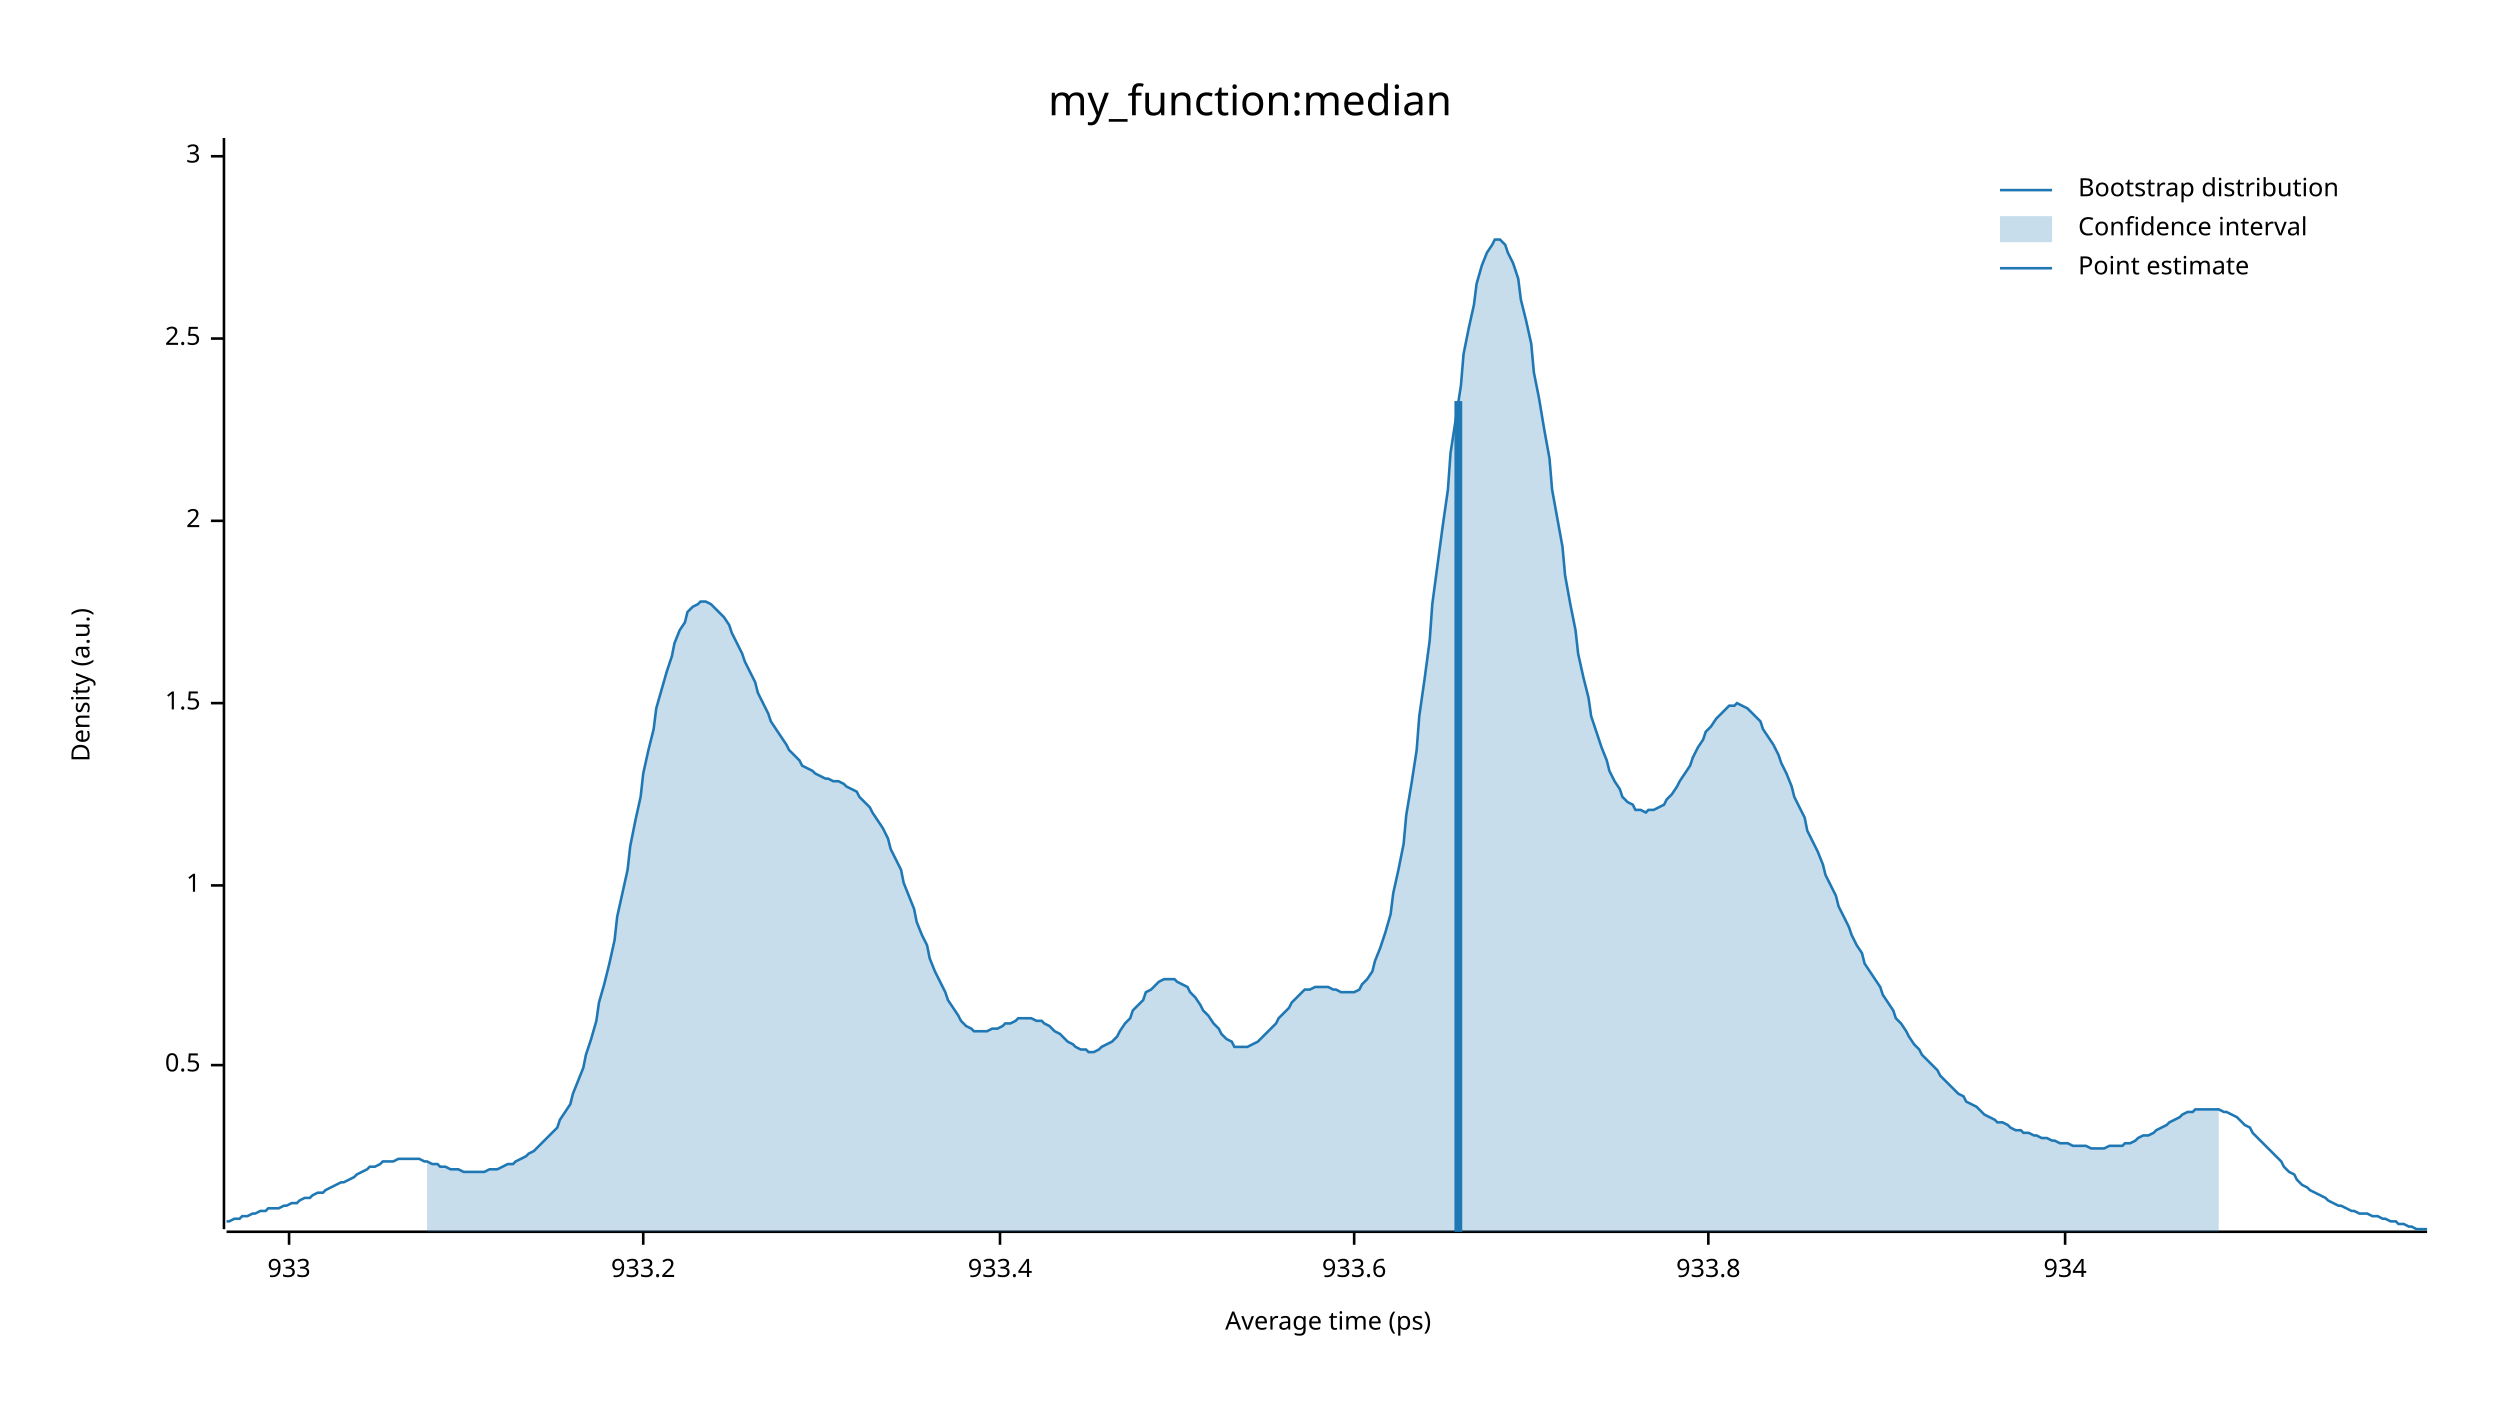
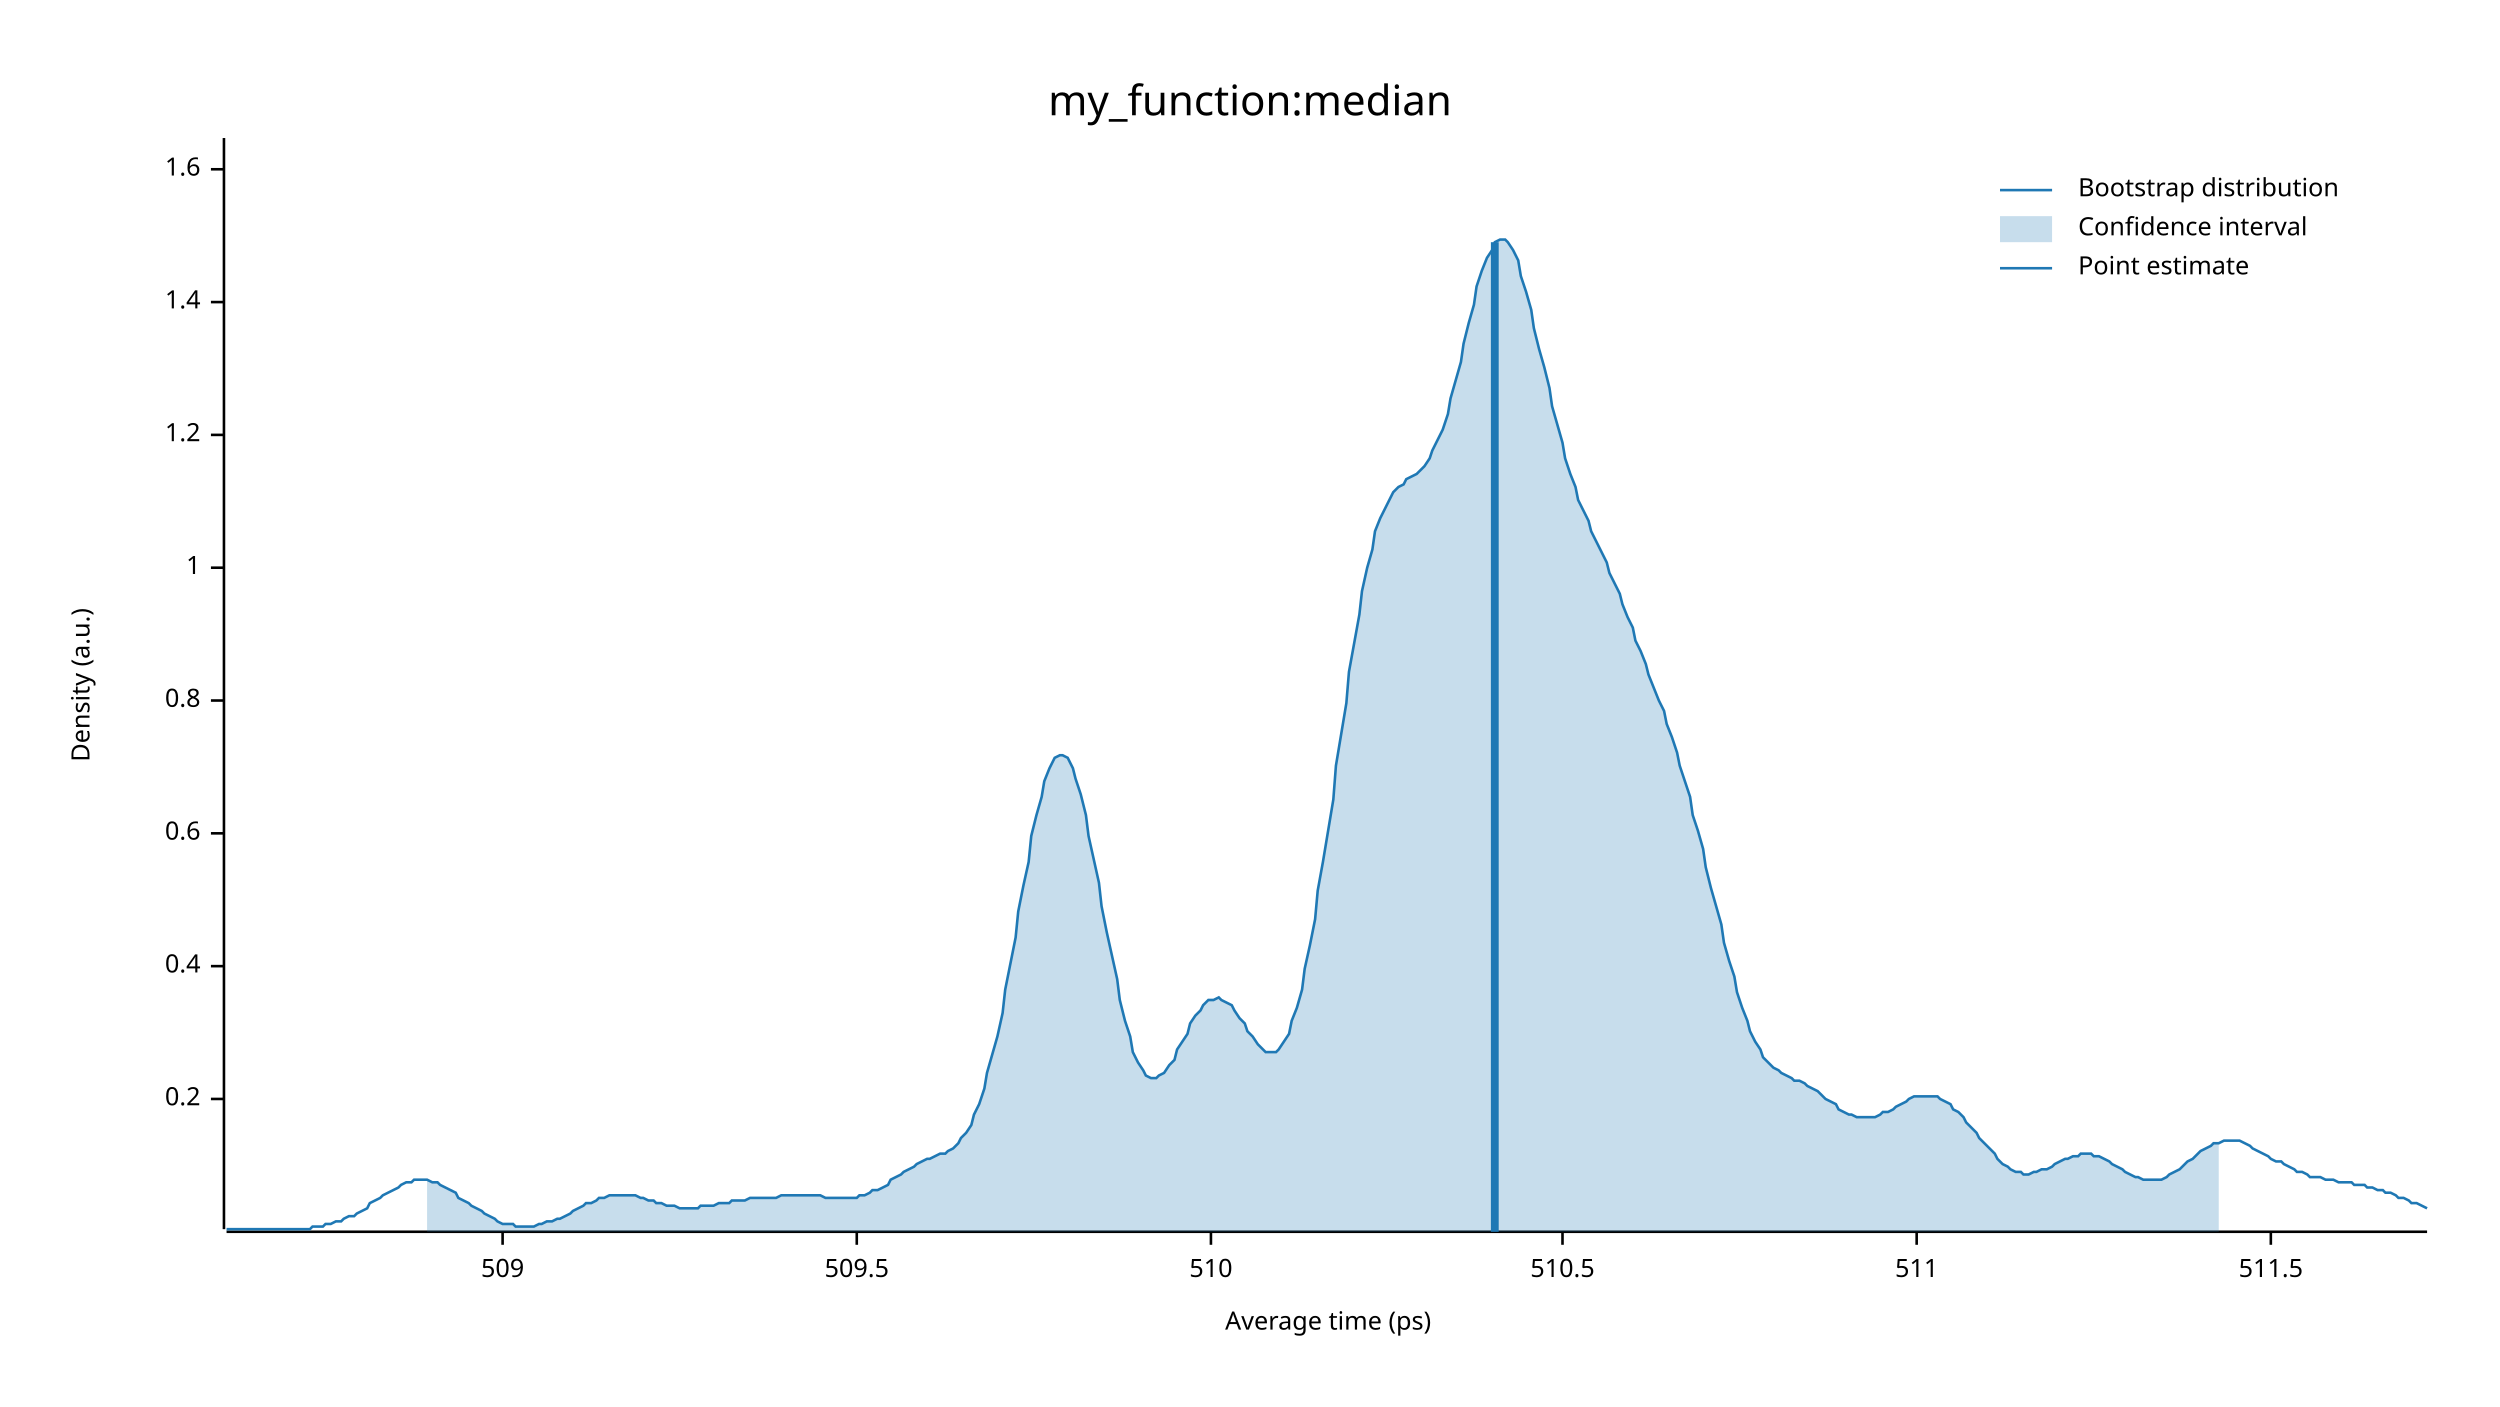
<svg xmlns="http://www.w3.org/2000/svg" width="960" height="540" viewBox="0 0 960 540">
  <text x="480" y="32" dy="0.76em" text-anchor="middle" font-family="sans-serif" font-size="16.129" opacity="1" fill="#000000">
my_function:median
</text>
  <text x="27" y="263" dy="0.76em" text-anchor="middle" font-family="sans-serif" font-size="9.677" opacity="1" fill="#000000" transform="rotate(270, 27, 263)">
Density (a.u.)
</text>
  <text x="510" y="513" dy="-0.5ex" text-anchor="middle" font-family="sans-serif" font-size="9.677" opacity="1" fill="#000000">
Average time (ps)
</text>
  <polyline fill="none" opacity="1" stroke="#000000" stroke-width="1" points="86,53 86,472 " />
-   <text x="77" y="409" dy="0.5ex" text-anchor="end" font-family="sans-serif" font-size="9.677" opacity="1" fill="#000000">
- 0.5
+   <text x="77" y="422" dy="0.5ex" text-anchor="end" font-family="sans-serif" font-size="9.677" opacity="1" fill="#000000">
+ 0.2
</text>
-   <polyline fill="none" opacity="1" stroke="#000000" stroke-width="1" points="81,409 86,409 " />
-   <text x="77" y="340" dy="0.5ex" text-anchor="end" font-family="sans-serif" font-size="9.677" opacity="1" fill="#000000">
+   <polyline fill="none" opacity="1" stroke="#000000" stroke-width="1" points="81,422 86,422 " />
+   <text x="77" y="371" dy="0.5ex" text-anchor="end" font-family="sans-serif" font-size="9.677" opacity="1" fill="#000000">
+ 0.4
+ </text>
+   <polyline fill="none" opacity="1" stroke="#000000" stroke-width="1" points="81,371 86,371 " />
+   <text x="77" y="320" dy="0.5ex" text-anchor="end" font-family="sans-serif" font-size="9.677" opacity="1" fill="#000000">
+ 0.6
+ </text>
+   <polyline fill="none" opacity="1" stroke="#000000" stroke-width="1" points="81,320 86,320 " />
+   <text x="77" y="269" dy="0.5ex" text-anchor="end" font-family="sans-serif" font-size="9.677" opacity="1" fill="#000000">
+ 0.8
+ </text>
+   <polyline fill="none" opacity="1" stroke="#000000" stroke-width="1" points="81,269 86,269 " />
+   <text x="77" y="218" dy="0.5ex" text-anchor="end" font-family="sans-serif" font-size="9.677" opacity="1" fill="#000000">
1
</text>
-   <polyline fill="none" opacity="1" stroke="#000000" stroke-width="1" points="81,340 86,340 " />
-   <text x="77" y="270" dy="0.5ex" text-anchor="end" font-family="sans-serif" font-size="9.677" opacity="1" fill="#000000">
- 1.5
+   <polyline fill="none" opacity="1" stroke="#000000" stroke-width="1" points="81,218 86,218 " />
+   <text x="77" y="167" dy="0.5ex" text-anchor="end" font-family="sans-serif" font-size="9.677" opacity="1" fill="#000000">
+ 1.2
</text>
-   <polyline fill="none" opacity="1" stroke="#000000" stroke-width="1" points="81,270 86,270 " />
-   <text x="77" y="200" dy="0.5ex" text-anchor="end" font-family="sans-serif" font-size="9.677" opacity="1" fill="#000000">
- 2
+   <polyline fill="none" opacity="1" stroke="#000000" stroke-width="1" points="81,167 86,167 " />
+   <text x="77" y="116" dy="0.5ex" text-anchor="end" font-family="sans-serif" font-size="9.677" opacity="1" fill="#000000">
+ 1.4
</text>
-   <polyline fill="none" opacity="1" stroke="#000000" stroke-width="1" points="81,200 86,200 " />
-   <text x="77" y="130" dy="0.5ex" text-anchor="end" font-family="sans-serif" font-size="9.677" opacity="1" fill="#000000">
- 2.5
+   <polyline fill="none" opacity="1" stroke="#000000" stroke-width="1" points="81,116 86,116 " />
+   <text x="77" y="65" dy="0.5ex" text-anchor="end" font-family="sans-serif" font-size="9.677" opacity="1" fill="#000000">
+ 1.6
</text>
-   <polyline fill="none" opacity="1" stroke="#000000" stroke-width="1" points="81,130 86,130 " />
-   <text x="77" y="60" dy="0.5ex" text-anchor="end" font-family="sans-serif" font-size="9.677" opacity="1" fill="#000000">
- 3
+   <polyline fill="none" opacity="1" stroke="#000000" stroke-width="1" points="81,65 86,65 " />
+   <polyline fill="none" opacity="1" stroke="#000000" stroke-width="1" points="87,473 932,473 " />
+   <text x="193" y="483" dy="0.76em" text-anchor="middle" font-family="sans-serif" font-size="9.677" opacity="1" fill="#000000">
+ 509
</text>
-   <polyline fill="none" opacity="1" stroke="#000000" stroke-width="1" points="81,60 86,60 " />
-   <polyline fill="none" opacity="1" stroke="#000000" stroke-width="1" points="87,473 932,473 " />
-   <text x="111" y="483" dy="0.76em" text-anchor="middle" font-family="sans-serif" font-size="9.677" opacity="1" fill="#000000">
- 933
+   <polyline fill="none" opacity="1" stroke="#000000" stroke-width="1" points="193,473 193,478 " />
+   <text x="329" y="483" dy="0.76em" text-anchor="middle" font-family="sans-serif" font-size="9.677" opacity="1" fill="#000000">
+ 509.5
</text>
-   <polyline fill="none" opacity="1" stroke="#000000" stroke-width="1" points="111,473 111,478 " />
-   <text x="247" y="483" dy="0.76em" text-anchor="middle" font-family="sans-serif" font-size="9.677" opacity="1" fill="#000000">
- 933.2
+   <polyline fill="none" opacity="1" stroke="#000000" stroke-width="1" points="329,473 329,478 " />
+   <text x="465" y="483" dy="0.76em" text-anchor="middle" font-family="sans-serif" font-size="9.677" opacity="1" fill="#000000">
+ 510
</text>
-   <polyline fill="none" opacity="1" stroke="#000000" stroke-width="1" points="247,473 247,478 " />
-   <text x="384" y="483" dy="0.76em" text-anchor="middle" font-family="sans-serif" font-size="9.677" opacity="1" fill="#000000">
- 933.4
+   <polyline fill="none" opacity="1" stroke="#000000" stroke-width="1" points="465,473 465,478 " />
+   <text x="600" y="483" dy="0.76em" text-anchor="middle" font-family="sans-serif" font-size="9.677" opacity="1" fill="#000000">
+ 510.5
</text>
-   <polyline fill="none" opacity="1" stroke="#000000" stroke-width="1" points="384,473 384,478 " />
-   <text x="520" y="483" dy="0.76em" text-anchor="middle" font-family="sans-serif" font-size="9.677" opacity="1" fill="#000000">
- 933.6
+   <polyline fill="none" opacity="1" stroke="#000000" stroke-width="1" points="600,473 600,478 " />
+   <text x="736" y="483" dy="0.76em" text-anchor="middle" font-family="sans-serif" font-size="9.677" opacity="1" fill="#000000">
+ 511
</text>
-   <polyline fill="none" opacity="1" stroke="#000000" stroke-width="1" points="520,473 520,478 " />
-   <text x="656" y="483" dy="0.76em" text-anchor="middle" font-family="sans-serif" font-size="9.677" opacity="1" fill="#000000">
- 933.8
+   <polyline fill="none" opacity="1" stroke="#000000" stroke-width="1" points="736,473 736,478 " />
+   <text x="872" y="483" dy="0.76em" text-anchor="middle" font-family="sans-serif" font-size="9.677" opacity="1" fill="#000000">
+ 511.5
</text>
-   <polyline fill="none" opacity="1" stroke="#000000" stroke-width="1" points="656,473 656,478 " />
-   <text x="793" y="483" dy="0.76em" text-anchor="middle" font-family="sans-serif" font-size="9.677" opacity="1" fill="#000000">
- 934
- </text>
-   <polyline fill="none" opacity="1" stroke="#000000" stroke-width="1" points="793,473 793,478 " />
-   <polyline fill="none" opacity="1" stroke="#1F78B4" stroke-width="1" points="87,469 88,469 90,468 92,468 93,467 95,467 97,466 98,466 100,465 102,465 103,464 105,464 107,464 109,463 110,463 112,462 114,462 115,461 117,460 119,460 120,459 122,458 124,458 125,457 127,456 129,455 131,454 132,454 134,453 136,452 137,451 139,450 141,449 142,448 144,448 146,447 147,446 149,446 151,446 153,445 154,445 156,445 158,445 159,445 161,445 163,446 164,446 166,447 168,447 169,448 171,448 173,449 175,449 176,449 178,450 180,450 181,450 183,450 185,450 186,450 188,449 190,449 191,449 193,448 195,447 197,447 198,446 200,445 202,444 203,443 205,442 207,440 208,439 210,437 212,435 214,433 215,430 217,427 219,424 220,420 222,415 224,410 225,405 227,399 229,392 230,385 232,378 234,370 236,361 237,352 239,343 241,334 242,325 244,315 246,306 247,297 249,288 251,280 252,272 254,265 256,258 258,252 259,247 261,242 263,239 264,235 266,233 268,232 269,231 271,231 273,232 274,233 276,235 278,237 280,240 281,243 283,247 285,251 286,254 288,258 290,262 291,266 293,270 295,274 296,277 298,280 300,283 302,286 303,288 305,290 307,292 308,294 310,295 312,296 313,297 315,298 317,299 318,299 320,300 322,300 324,301 325,302 327,303 329,304 330,306 332,308 334,310 335,312 337,315 339,318 341,322 342,326 344,330 346,334 347,339 349,344 351,349 352,354 354,359 356,363 357,368 359,373 361,377 363,381 364,384 366,387 368,390 369,392 371,394 373,395 374,396 376,396 378,396 379,396 381,395 383,395 385,394 386,393 388,393 390,392 391,391 393,391 395,391 396,391 398,392 400,392 401,393 403,394 405,396 407,397 408,398 410,400 412,401 413,402 415,403 417,403 418,404 420,404 422,403 423,402 425,401 427,400 429,398 430,396 432,393 434,391 435,388 437,386 439,384 440,381 442,380 444,378 445,377 447,376 449,376 451,376 452,377 454,378 456,379 457,381 459,383 461,386 462,388 464,390 466,393 468,395 469,397 471,399 473,400 474,402 476,402 478,402 479,402 481,401 483,400 484,399 486,397 488,395 490,393 491,391 493,389 495,387 496,385 498,383 500,381 501,380 503,380 505,379 506,379 508,379 510,379 512,380 513,380 515,381 517,381 518,381 520,381 522,380 523,378 525,376 527,373 528,369 530,364 532,358 534,351 535,343 537,334 539,324 540,313 542,301 544,288 545,275 547,261 549,246 550,232 552,217 554,202 556,188 557,174 559,161 561,148 562,136 564,126 566,117 567,109 569,102 571,97 573,94 574,92 576,92 578,94 579,97 581,101 583,107 584,115 586,123 588,132 589,143 591,153 593,165 595,176 596,188 598,199 600,210 601,221 603,232 605,242 606,251 608,260 610,268 611,275 613,281 615,287 617,292 618,296 620,300 622,303 623,306 625,308 627,309 628,311 630,311 632,312 633,311 635,311 637,310 639,309 640,307 642,305 644,302 645,300 647,297 649,294 650,291 652,287 654,284 655,281 657,279 659,276 661,274 662,273 664,271 666,271 667,270 669,271 671,272 672,273 674,275 676,277 677,280 679,283 681,286 683,290 684,293 686,297 688,302 689,306 691,310 693,314 694,319 696,323 698,327 700,332 701,336 703,340 705,344 706,348 708,352 710,356 711,359 713,363 715,366 716,370 718,373 720,376 722,379 723,382 725,385 727,388 728,391 730,393 732,396 733,398 735,401 737,403 738,405 740,407 742,409 744,411 745,413 747,415 749,417 750,418 752,420 754,421 755,423 757,424 759,425 760,426 762,428 764,429 766,430 767,431 769,431 771,432 772,433 774,434 776,434 777,435 779,435 781,436 782,436 784,437 786,437 788,438 789,438 791,439 793,439 794,439 796,440 798,440 799,440 801,440 803,441 804,441 806,441 808,441 810,440 811,440 813,440 815,440 816,439 818,439 820,438 821,437 823,436 825,436 827,435 828,434 830,433 832,432 833,431 835,430 837,429 838,428 840,427 842,427 843,426 845,426 847,426 849,426 850,426 852,426 854,427 855,427 857,428 859,429 860,430 862,432 864,433 865,435 867,437 869,439 871,441 872,442 874,444 876,446 877,448 879,450 881,451 882,453 884,455 886,456 887,457 889,458 891,459 893,460 894,461 896,462 898,463 899,463 901,464 903,465 904,465 906,466 908,466 909,466 911,467 913,467 915,468 916,468 918,469 920,469 921,470 923,470 925,471 926,471 928,472 930,472 932,472 " />
-   <polygon opacity="0.25" fill="#1F78B4" points="164,446 166,447 168,447 169,448 171,448 173,449 175,449 176,449 178,450 180,450 181,450 183,450 185,450 186,450 188,449 190,449 191,449 193,448 195,447 197,447 198,446 200,445 202,444 203,443 205,442 207,440 208,439 210,437 212,435 214,433 215,430 217,427 219,424 220,420 222,415 224,410 225,405 227,399 229,392 230,385 232,378 234,370 236,361 237,352 239,343 241,334 242,325 244,315 246,306 247,297 249,288 251,280 252,272 254,265 256,258 258,252 259,247 261,242 263,239 264,235 266,233 268,232 269,231 271,231 273,232 274,233 276,235 278,237 280,240 281,243 283,247 285,251 286,254 288,258 290,262 291,266 293,270 295,274 296,277 298,280 300,283 302,286 303,288 305,290 307,292 308,294 310,295 312,296 313,297 315,298 317,299 318,299 320,300 322,300 324,301 325,302 327,303 329,304 330,306 332,308 334,310 335,312 337,315 339,318 341,322 342,326 344,330 346,334 347,339 349,344 351,349 352,354 354,359 356,363 357,368 359,373 361,377 363,381 364,384 366,387 368,390 369,392 371,394 373,395 374,396 376,396 378,396 379,396 381,395 383,395 385,394 386,393 388,393 390,392 391,391 393,391 395,391 396,391 398,392 400,392 401,393 403,394 405,396 407,397 408,398 410,400 412,401 413,402 415,403 417,403 418,404 420,404 422,403 423,402 425,401 427,400 429,398 430,396 432,393 434,391 435,388 437,386 439,384 440,381 442,380 444,378 445,377 447,376 449,376 451,376 452,377 454,378 456,379 457,381 459,383 461,386 462,388 464,390 466,393 468,395 469,397 471,399 473,400 474,402 476,402 478,402 479,402 481,401 483,400 484,399 486,397 488,395 490,393 491,391 493,389 495,387 496,385 498,383 500,381 501,380 503,380 505,379 506,379 508,379 510,379 512,380 513,380 515,381 517,381 518,381 520,381 522,380 523,378 525,376 527,373 528,369 530,364 532,358 534,351 535,343 537,334 539,324 540,313 542,301 544,288 545,275 547,261 549,246 550,232 552,217 554,202 556,188 557,174 559,161 561,148 562,136 564,126 566,117 567,109 569,102 571,97 573,94 574,92 576,92 578,94 579,97 581,101 583,107 584,115 586,123 588,132 589,143 591,153 593,165 595,176 596,188 598,199 600,210 601,221 603,232 605,242 606,251 608,260 610,268 611,275 613,281 615,287 617,292 618,296 620,300 622,303 623,306 625,308 627,309 628,311 630,311 632,312 633,311 635,311 637,310 639,309 640,307 642,305 644,302 645,300 647,297 649,294 650,291 652,287 654,284 655,281 657,279 659,276 661,274 662,273 664,271 666,271 667,270 669,271 671,272 672,273 674,275 676,277 677,280 679,283 681,286 683,290 684,293 686,297 688,302 689,306 691,310 693,314 694,319 696,323 698,327 700,332 701,336 703,340 705,344 706,348 708,352 710,356 711,359 713,363 715,366 716,370 718,373 720,376 722,379 723,382 725,385 727,388 728,391 730,393 732,396 733,398 735,401 737,403 738,405 740,407 742,409 744,411 745,413 747,415 749,417 750,418 752,420 754,421 755,423 757,424 759,425 760,426 762,428 764,429 766,430 767,431 769,431 771,432 772,433 774,434 776,434 777,435 779,435 781,436 782,436 784,437 786,437 788,438 789,438 791,439 793,439 794,439 796,440 798,440 799,440 801,440 803,441 804,441 806,441 808,441 810,440 811,440 813,440 815,440 816,439 818,439 820,438 821,437 823,436 825,436 827,435 828,434 830,433 832,432 833,431 835,430 837,429 838,428 840,427 842,427 843,426 845,426 847,426 849,426 850,426 852,426 852,473 164,473 " />
-   <polyline fill="none" opacity="1" stroke="#1F78B4" stroke-width="3" points="560,473 560,154 " />
+   <polyline fill="none" opacity="1" stroke="#000000" stroke-width="1" points="872,473 872,478 " />
+   <polyline fill="none" opacity="1" stroke="#1F78B4" stroke-width="1" points="87,472 88,472 90,472 92,472 93,472 95,472 97,472 98,472 100,472 102,472 103,472 105,472 107,472 109,472 110,472 112,472 114,472 115,472 117,472 119,472 120,471 122,471 124,471 125,470 127,470 129,469 131,469 132,468 134,467 136,467 137,466 139,465 141,464 142,462 144,461 146,460 147,459 149,458 151,457 153,456 154,455 156,454 158,454 159,453 161,453 163,453 164,453 166,454 168,454 169,455 171,456 173,457 175,458 176,460 178,461 180,462 181,463 183,464 185,465 186,466 188,467 190,468 191,469 193,470 195,470 197,470 198,471 200,471 202,471 203,471 205,471 207,470 208,470 210,469 212,469 214,468 215,468 217,467 219,466 220,465 222,464 224,463 225,462 227,462 229,461 230,460 232,460 234,459 236,459 237,459 239,459 241,459 242,459 244,459 246,460 247,460 249,461 251,461 252,462 254,462 256,463 258,463 259,463 261,464 263,464 264,464 266,464 268,464 269,463 271,463 273,463 274,463 276,462 278,462 280,462 281,461 283,461 285,461 286,461 288,460 290,460 291,460 293,460 295,460 296,460 298,460 300,459 302,459 303,459 305,459 307,459 308,459 310,459 312,459 313,459 315,459 317,460 318,460 320,460 322,460 324,460 325,460 327,460 329,460 330,459 332,459 334,458 335,457 337,457 339,456 341,455 342,453 344,452 346,451 347,450 349,449 351,448 352,447 354,446 356,445 357,445 359,444 361,443 363,443 364,442 366,441 368,439 369,437 371,435 373,432 374,428 376,424 378,418 379,412 381,405 383,398 385,389 386,380 388,370 390,360 391,350 393,340 395,331 396,321 398,313 400,306 401,300 403,295 405,291 407,290 408,290 410,291 412,295 413,299 415,305 417,313 418,321 420,330 422,339 423,348 425,358 427,367 429,376 430,384 432,392 434,398 435,404 437,408 439,411 440,413 442,414 444,414 445,413 447,412 449,409 451,407 452,403 454,400 456,397 457,393 459,390 461,388 462,386 464,384 466,384 468,383 469,384 471,385 473,386 474,388 476,391 478,393 479,396 481,398 483,401 484,402 486,404 488,404 490,404 491,403 493,400 495,397 496,392 498,387 500,380 501,372 503,363 505,353 506,342 508,331 510,319 512,307 513,294 515,282 517,270 518,258 520,247 522,236 523,227 525,218 527,211 528,204 530,199 532,195 534,191 535,189 537,187 539,186 540,184 542,183 544,182 545,181 547,179 549,176 550,173 552,169 554,165 556,159 557,153 559,146 561,139 562,132 564,124 566,117 567,110 569,104 571,99 573,96 574,93 576,92 578,92 579,93 581,96 583,100 584,106 586,112 588,119 589,126 591,134 593,141 595,149 596,156 598,163 600,170 601,176 603,182 605,187 606,192 608,196 610,200 611,204 613,208 615,212 617,216 618,220 620,224 622,228 623,232 625,237 627,241 628,246 630,250 632,255 633,259 635,264 637,269 639,273 640,278 642,283 644,289 645,294 647,300 649,306 650,313 652,319 654,326 655,333 657,341 659,348 661,355 662,362 664,369 666,375 667,381 669,387 671,392 672,396 674,400 676,403 677,406 679,408 681,410 683,411 684,412 686,413 688,414 689,415 691,415 693,416 694,417 696,418 698,419 700,421 701,422 703,423 705,424 706,426 708,427 710,428 711,428 713,429 715,429 716,429 718,429 720,429 722,428 723,427 725,427 727,426 728,425 730,424 732,423 733,422 735,421 737,421 738,421 740,421 742,421 744,421 745,422 747,423 749,424 750,426 752,427 754,429 755,431 757,433 759,435 760,437 762,439 764,441 766,443 767,445 769,447 771,448 772,449 774,450 776,450 777,451 779,451 781,450 782,450 784,449 786,449 788,448 789,447 791,446 793,445 794,445 796,444 798,444 799,443 801,443 803,443 804,444 806,444 808,445 810,446 811,447 813,448 815,449 816,450 818,451 820,452 821,452 823,453 825,453 827,453 828,453 830,453 832,452 833,451 835,450 837,449 838,448 840,446 842,445 843,444 845,442 847,441 849,440 850,439 852,439 854,438 855,438 857,438 859,438 860,438 862,439 864,440 865,441 867,442 869,443 871,444 872,445 874,446 876,446 877,447 879,448 881,449 882,450 884,450 886,451 887,452 889,452 891,452 893,453 894,453 896,453 898,454 899,454 901,454 903,454 904,455 906,455 908,455 909,456 911,456 913,457 915,457 916,458 918,458 920,459 921,460 923,460 925,461 926,462 928,462 930,463 932,464 " />
+   <polygon opacity="0.25" fill="#1F78B4" points="164,453 166,454 168,454 169,455 171,456 173,457 175,458 176,460 178,461 180,462 181,463 183,464 185,465 186,466 188,467 190,468 191,469 193,470 195,470 197,470 198,471 200,471 202,471 203,471 205,471 207,470 208,470 210,469 212,469 214,468 215,468 217,467 219,466 220,465 222,464 224,463 225,462 227,462 229,461 230,460 232,460 234,459 236,459 237,459 239,459 241,459 242,459 244,459 246,460 247,460 249,461 251,461 252,462 254,462 256,463 258,463 259,463 261,464 263,464 264,464 266,464 268,464 269,463 271,463 273,463 274,463 276,462 278,462 280,462 281,461 283,461 285,461 286,461 288,460 290,460 291,460 293,460 295,460 296,460 298,460 300,459 302,459 303,459 305,459 307,459 308,459 310,459 312,459 313,459 315,459 317,460 318,460 320,460 322,460 324,460 325,460 327,460 329,460 330,459 332,459 334,458 335,457 337,457 339,456 341,455 342,453 344,452 346,451 347,450 349,449 351,448 352,447 354,446 356,445 357,445 359,444 361,443 363,443 364,442 366,441 368,439 369,437 371,435 373,432 374,428 376,424 378,418 379,412 381,405 383,398 385,389 386,380 388,370 390,360 391,350 393,340 395,331 396,321 398,313 400,306 401,300 403,295 405,291 407,290 408,290 410,291 412,295 413,299 415,305 417,313 418,321 420,330 422,339 423,348 425,358 427,367 429,376 430,384 432,392 434,398 435,404 437,408 439,411 440,413 442,414 444,414 445,413 447,412 449,409 451,407 452,403 454,400 456,397 457,393 459,390 461,388 462,386 464,384 466,384 468,383 469,384 471,385 473,386 474,388 476,391 478,393 479,396 481,398 483,401 484,402 486,404 488,404 490,404 491,403 493,400 495,397 496,392 498,387 500,380 501,372 503,363 505,353 506,342 508,331 510,319 512,307 513,294 515,282 517,270 518,258 520,247 522,236 523,227 525,218 527,211 528,204 530,199 532,195 534,191 535,189 537,187 539,186 540,184 542,183 544,182 545,181 547,179 549,176 550,173 552,169 554,165 556,159 557,153 559,146 561,139 562,132 564,124 566,117 567,110 569,104 571,99 573,96 574,93 576,92 578,92 579,93 581,96 583,100 584,106 586,112 588,119 589,126 591,134 593,141 595,149 596,156 598,163 600,170 601,176 603,182 605,187 606,192 608,196 610,200 611,204 613,208 615,212 617,216 618,220 620,224 622,228 623,232 625,237 627,241 628,246 630,250 632,255 633,259 635,264 637,269 639,273 640,278 642,283 644,289 645,294 647,300 649,306 650,313 652,319 654,326 655,333 657,341 659,348 661,355 662,362 664,369 666,375 667,381 669,387 671,392 672,396 674,400 676,403 677,406 679,408 681,410 683,411 684,412 686,413 688,414 689,415 691,415 693,416 694,417 696,418 698,419 700,421 701,422 703,423 705,424 706,426 708,427 710,428 711,428 713,429 715,429 716,429 718,429 720,429 722,428 723,427 725,427 727,426 728,425 730,424 732,423 733,422 735,421 737,421 738,421 740,421 742,421 744,421 745,422 747,423 749,424 750,426 752,427 754,429 755,431 757,433 759,435 760,437 762,439 764,441 766,443 767,445 769,447 771,448 772,449 774,450 776,450 777,451 779,451 781,450 782,450 784,449 786,449 788,448 789,447 791,446 793,445 794,445 796,444 798,444 799,443 801,443 803,443 804,444 806,444 808,445 810,446 811,447 813,448 815,449 816,450 818,451 820,452 821,452 823,453 825,453 827,453 828,453 830,453 832,452 833,451 835,450 837,449 838,448 840,446 842,445 843,444 845,442 847,441 849,440 850,439 852,439 852,473 164,473 " />
+   <polyline fill="none" opacity="1" stroke="#1F78B4" stroke-width="3" points="574,473 574,93 " />
  <text x="798" y="68" dy="0.76em" text-anchor="start" font-family="sans-serif" font-size="9.677" opacity="1" fill="#000000">
Bootstrap distribution
</text>
  <text x="798" y="83" dy="0.76em" text-anchor="start" font-family="sans-serif" font-size="9.677" opacity="1" fill="#000000">
Confidence interval
</text>
  <text x="798" y="98" dy="0.76em" text-anchor="start" font-family="sans-serif" font-size="9.677" opacity="1" fill="#000000">
Point estimate
</text>
  <polyline fill="none" opacity="1" stroke="#1F78B4" stroke-width="1" points="768,73 788,73 " />
  <rect x="768" y="83" width="20" height="10" opacity="0.25" fill="#1F78B4" stroke="none" />
  <polyline fill="none" opacity="1" stroke="#1F78B4" stroke-width="1" points="768,103 788,103 " />
</svg>
